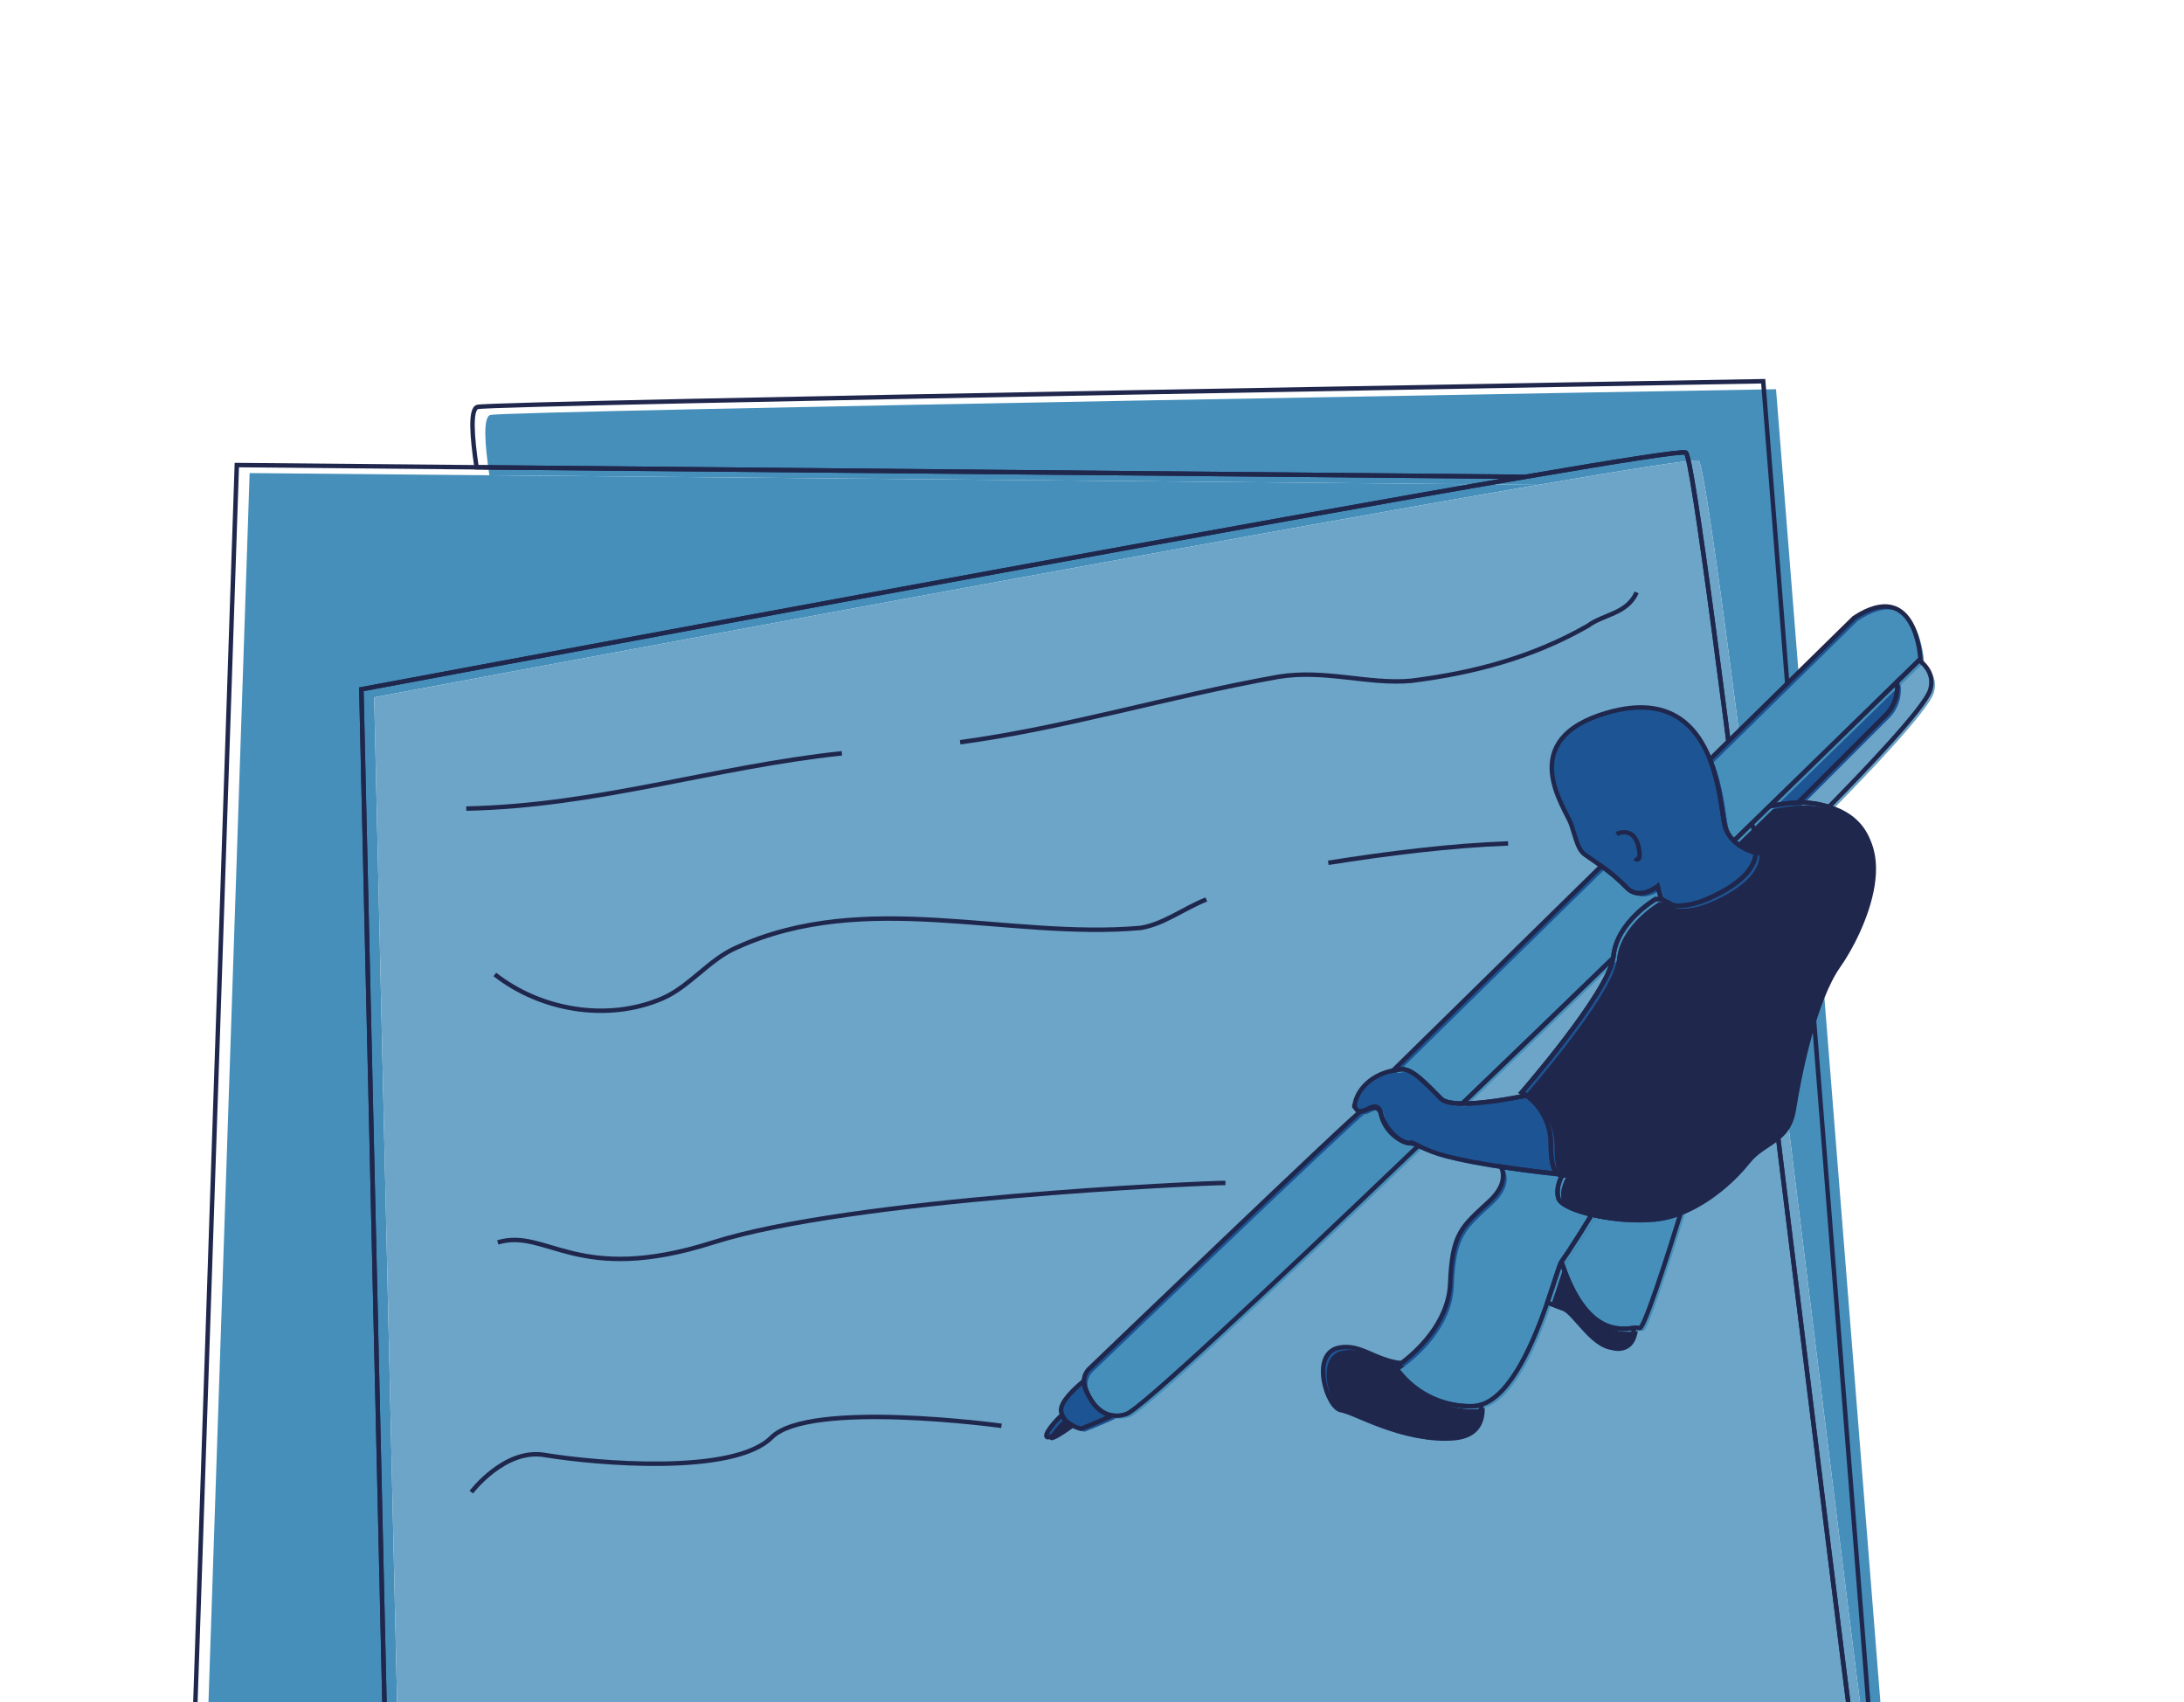
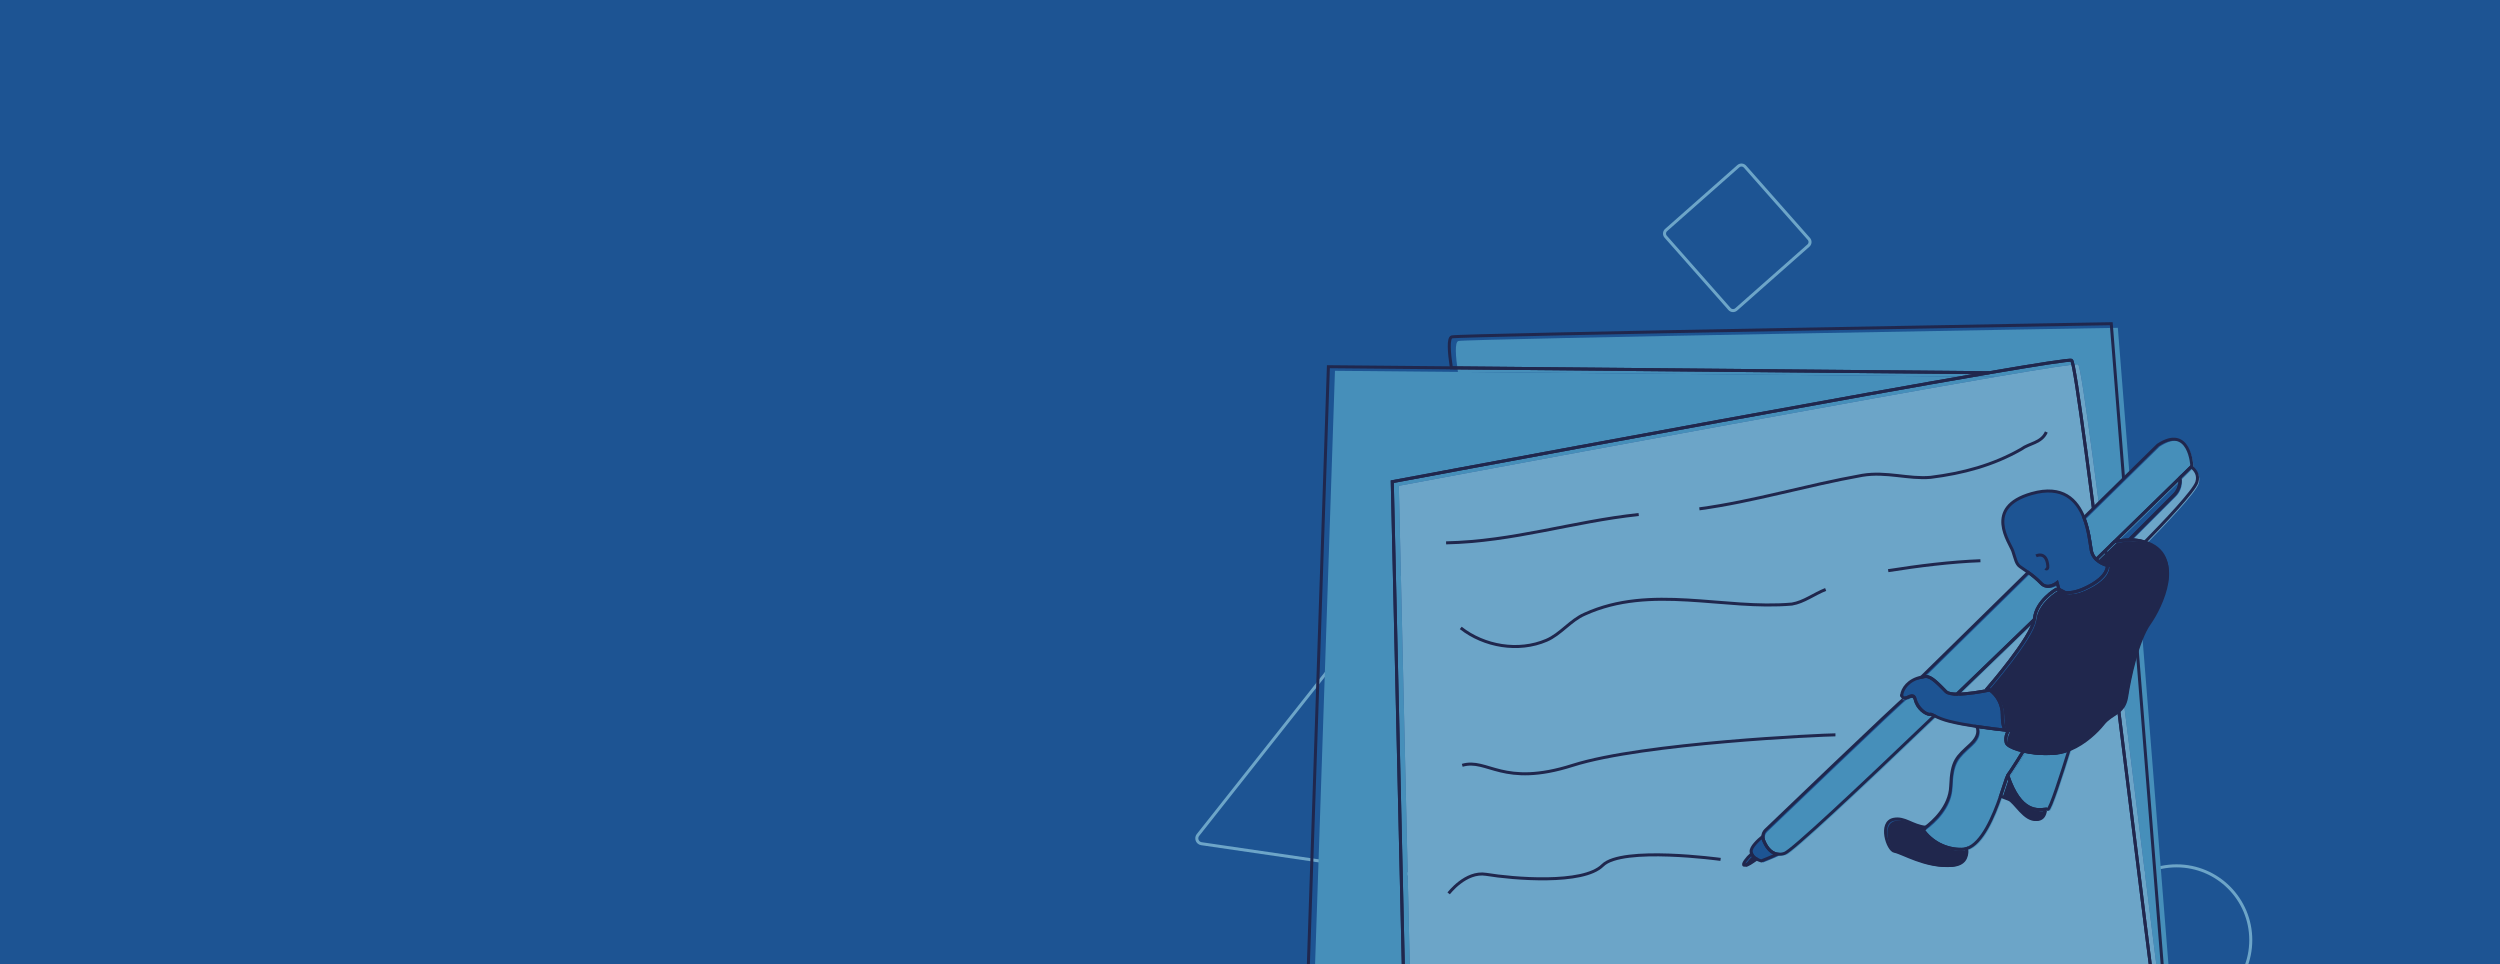
- <svg xmlns="http://www.w3.org/2000/svg" id="Layer_1" data-name="Layer 1" viewBox="0 0 736.242 573.437">
+ <svg xmlns="http://www.w3.org/2000/svg" id="Layer_1" data-name="Layer 1" viewBox="0 0 1488.025 573.437">
  <defs>
-     <style>.cls-1,.cls-5{fill:none;}.cls-2{clip-path:url(#clip-path);}.cls-3{fill:#468fba;}.cls-4{fill:#6ca5c8;}.cls-5{stroke:#20274d;stroke-miterlimit:10;stroke-width:1.5px;}.cls-6{fill:#1d5493;}.cls-7{fill:#20274d;}</style>
+     <style>.cls-1,.cls-4,.cls-7{fill:none;}.cls-2{clip-path:url(#clip-path);}.cls-3{fill:#1d5493;}.cls-4{stroke:#6da5c8;}.cls-4,.cls-7{stroke-miterlimit:10;stroke-width:1.8px;}.cls-5{fill:#468fba;}.cls-6{fill:#6ca5c8;}.cls-7{stroke:#20274d;}.cls-8{fill:#20274d;}</style>
    <clipPath id="clip-path">
-       <rect class="cls-1" x="-753.799" y="-0.712" width="1492.057" height="574.862" />
+       <rect class="cls-1" x="-2.016" y="-0.712" width="1492.057" height="574.862" />
    </clipPath>
  </defs>
  <g class="cls-2">
-     <path class="cls-3" d="M518.487,163.426c32.094-5.504,52.946-8.766,54.136-8.171,4.571,2.285,46.458,363.741,66.252,510.079h2.303L598.711,131.195s-427.781,7.263-433.38,8.663c-2.598.649-1.879,10.043-.363,20.342C270.549,161.174,450.016,162.825,518.487,163.426Z" />
-     <path class="cls-3" d="M135.949,665.334l-9.807-430.301s17.474-3.273,45.491-8.49c82.848-15.428,257.974-47.874,346.853-63.117-67.513-.592-242.939-2.205-349.045-3.184-1.505-.014-85.288-.788-85.288-.788L67.21,665.334Z" />
-     <path class="cls-4" d="M638.875,665.334c-19.795-146.338-61.682-507.794-66.252-510.079-1.19-.595-22.042,2.667-54.136,8.171-88.879,15.243-264.005,47.689-346.853,63.117-28.018,5.217-45.491,8.49-45.491,8.49l9.807,430.301Z" />
-     <path class="cls-5" d="M514.166,160.726c32.094-5.504,52.946-8.766,54.136-8.171,4.571,2.285,46.458,363.741,66.252,510.079h2.303L594.39,128.495s-427.781,7.263-433.38,8.663c-2.598.649-1.879,10.043-.363,20.342C266.228,158.474,445.695,160.126,514.166,160.726Z" />
-     <path class="cls-5" d="M131.628,662.634l-9.807-430.301s17.474-3.273,45.491-8.49c82.848-15.428,257.974-47.874,346.853-63.117-67.513-.592-242.939-2.205-349.045-3.184-1.505-.014-85.288-.788-85.288-.788L62.889,662.634Z" />
-     <path class="cls-5" d="M634.554,662.634C614.759,516.296,572.872,154.84,568.302,152.555c-1.19-.595-22.042,2.667-54.136,8.171-88.879,15.243-264.005,47.689-346.853,63.117-28.018,5.217-45.491,8.49-45.491,8.49l9.807,430.301Z" />
-     <path class="cls-6" d="M606.301,270.535l29.52-29.52a13.354,13.354,0,0,0,3.792-11.198c-8.704,8.51-24.024,23.473-43.029,41.975A51.121,51.121,0,0,1,606.301,270.535Z" />
-     <path class="cls-6" d="M647.076,222.516c-.973.953-3.554,3.479-7.463,7.301a13.354,13.354,0,0,1-3.792,11.198L606.301,270.535a31.224,31.224,0,0,1,6.845.534,34.851,34.851,0,0,1,3.518.909c12.435-12.646,32.343-33.528,34.14-39.37C652.265,227.862,649.672,224.537,647.076,222.516Z" />
-     <path class="cls-6" d="M526.496,425.32c-.655.873-2.258,6.541-4.75,13.71,2.251.91,4.253,1.69,5.408,2.075,3.946,1.315,10.523,14.47,18.416,13.154,3.65-.608,5.037-3.608,5.487-6.657C546.468,448.098,534.838,450.344,526.496,425.32Z" />
-     <path class="cls-6" d="M557.123,410.764a65.19,65.19,0,0,1-20.408-1.367c-1.311,2.17-2.676,4.367-3.972,6.418-2.944,4.658-5.524,8.541-6.247,9.505,8.342,25.024,19.972,22.779,24.561,22.282a3.114,3.114,0,0,1,1.748.08c1.369.913,9.389-24.144,14.17-39.568A34.533,34.533,0,0,1,557.123,410.764Z" />
-     <path class="cls-6" d="M470.59,460.836s.741-.469,1.916-1.349c-8.91-.958-13.694-6.688-20.99-5.228-9.865,1.973-3.946,20.389.658,21.047,4.604.658,20.389,10.523,36.832,9.208,8.609-.689,10.543-6.064,10.436-11.03a10.557,10.557,0,0,1-3.201.507A30.506,30.506,0,0,1,470.59,460.836Z" />
-     <path class="cls-6" d="M526.511,405.293a3.145,3.145,0,0,1-1.038-1.442c-1.091-4.001,1.455-8.003,1.455-8.003a1.649,1.649,0,0,1-1.656-.169c-3.248-.341-10.863-1.187-19.113-2.435,1.143,2.54,1.416,6.657-4,11.686-9.208,8.55-12.497,10.524-13.154,27.624-.524,13.625-11.896,23.485-16.5,26.933-1.174.88-1.916,1.349-1.916,1.349a30.506,30.506,0,0,0,25.651,13.154,10.557,10.557,0,0,0,3.201-.507c10.224-3.236,17.753-21.359,22.305-34.454,2.492-7.169,4.095-12.837,4.75-13.71.723-.964,3.303-4.847,6.247-9.505,1.296-2.05,2.661-4.248,3.972-6.418C532.027,408.321,528.273,406.835,526.511,405.293Z" />
-     <path class="cls-6" d="M485.908,370.311c1.17,1.17,3.832,1.631,7.171,1.663,16.881-16.217,34.201-32.937,50.86-49.066.028-.181.071-.373.087-.545,1.091-11.641,14.188-19.281,14.188-19.281s.739-.021,1.935-.052l-1.208-4.314s-6.184,5.093-10.55.364a58.02,58.02,0,0,0-8.447-7.169l-70.203,68.909a26.194,26.194,0,0,1,2.821-.411C476.251,360.075,481.173,365.576,485.908,370.311Z" />
-     <path class="cls-6" d="M625.154,208.273l-48.591,47.696c3.189,8.093,3.992,16.78,4.706,20.856.054.309.109.589.163.843.022.102.043.221.066.314a11.15,11.15,0,0,0,3.127,5.447q3.058-2.974,6.022-5.857,3.025-2.943,5.938-5.779c19.006-18.503,34.325-33.465,43.029-41.975,3.909-3.822,6.49-6.348,7.463-7.301.289-.283.44-.431.44-.431S646.201,194.461,625.154,208.273Z" />
-     <path class="cls-6" d="M616.664,271.978a34.851,34.851,0,0,0-3.518-.909,31.224,31.224,0,0,0-6.845-.534,51.121,51.121,0,0,0-9.717,1.257q-2.914,2.837-5.938,5.779-2.961,2.881-6.022,5.857a16.786,16.786,0,0,0,7.423,4.011c-.366,6.762-8.076,11.87-15.66,15.281-7.511,3.378-12.163,2.435-12.163,2.435l-4.074-2.125c-1.196.031-1.935.052-1.935.052s-13.097,7.639-14.188,19.281c-.016.171-.059.363-.087.545-1.897,12.112-30.835,45.293-30.835,45.293a14.195,14.195,0,0,1,1.626,1.059,20.021,20.021,0,0,1,8.197,16.403c0,.484.008.938.02,1.378.156,5.838,1.302,7.943,2.326,8.639a1.649,1.649,0,0,0,1.656.169s-2.547,4.002-1.455,8.003a3.145,3.145,0,0,0,1.038,1.442c1.762,1.542,5.515,3.028,10.204,4.103a65.19,65.19,0,0,0,20.408,1.367,34.533,34.533,0,0,0,9.852-2.65c9.636-4.093,17.683-11.783,21.798-16.995,5.457-6.912,13.824-6.548,15.643-18.189,1.819-11.641,6.912-36.743,14.915-48.02C627.016,314.081,643.353,280.252,616.664,271.978Z" />
-     <path class="cls-6" d="M584.624,283.428a11.15,11.15,0,0,1-3.127-5.447c-.022-.093-.044-.212-.066-.314-.054-.254-.109-.534-.163-.843-.714-4.076-1.517-12.762-4.706-20.856-4.509-11.445-13.791-21.664-34.355-15.822-32.013,9.095-14.188,32.377-12.369,37.834,1.819,5.457,2.183,8.367,4.729,10.186,1.132.808,3.128,2.122,5.377,3.744a58.02,58.02,0,0,1,8.447,7.169c4.366,4.729,10.55-.364,10.55-.364l1.208,4.314,4.074,2.125s4.651.943,12.163-2.435c7.584-3.411,15.294-8.519,15.66-15.281A16.786,16.786,0,0,1,584.624,283.428Z" />
-     <path class="cls-6" d="M522.947,387.041c-.012-.44-.02-.894-.02-1.378a20.021,20.021,0,0,0-8.197-16.403c-5.679,1.144-15.006,2.778-21.651,2.715-3.339-.032-6.001-.492-7.171-1.663-4.735-4.735-9.657-10.237-13.345-9.901a26.194,26.194,0,0,0-2.821.411c-8.622,1.739-12.549,7.771-12.942,11.801-.131,1.341-.2-.799,0,0,1.337,5.348,7.153-2.741,8.875,2.855s6.726,9.836,9.739,9.836c.67,0-.342-.736,2.855.865a46.817,46.817,0,0,0,9.361,3.504c5.408,1.396,12.157,2.598,18.53,3.562,8.25,1.248,15.865,2.094,19.113,2.435C524.249,394.984,523.103,392.878,522.947,387.041Z" />
-     <path class="cls-6" d="M475.415,385.313c-3.013,0-8.72-4.071-9.739-9.836-.978-5.534-5.914-.035-6.619-1.022-.479-.67-91.774,86.937-91.774,86.937a5.912,5.912,0,0,0-1.763,4.039,5.835,5.835,0,0,0,.363,2.259c1.378,3.645,4.178,8.676,9.199,9.421a10.111,10.111,0,0,0,4.744-.49c4.708-1.569,47.999-42.139,98.445-90.443C475.073,384.578,476.085,385.313,475.415,385.313Z" />
-     <path class="cls-6" d="M358.143,476.916c-3.086,2.778-6.378,7.092-4.947,7.501,1.112.318,4.97-2.31,7.754-4.362A6.747,6.747,0,0,1,358.143,476.916Z" />
-     <path class="cls-6" d="M365.883,467.69a5.835,5.835,0,0,1-.363-2.259c-3.31,2.73-7.867,7.044-7.703,10.001a4.822,4.822,0,0,0,.326,1.484,6.747,6.747,0,0,0,2.807,3.139,13.379,13.379,0,0,0,3.541,1.538s5.809-2.228,10.59-4.482C370.061,476.366,367.261,471.336,365.883,467.69Z" />
-     <path class="cls-6" d="M592.047,287.439s1.427-2.91-1.401-9.868" />
-     <path class="cls-4" d="M648.149,223.523c-.973.953-3.554,3.479-7.463,7.301a13.354,13.354,0,0,1-3.792,11.198l-29.52,29.52a31.224,31.224,0,0,1,6.845.534,34.849,34.849,0,0,1,3.518.909c12.435-12.646,32.343-33.528,34.14-39.37C653.337,228.87,650.745,225.544,648.149,223.523Z" />
-     <path class="cls-7" d="M527.569,426.327c-.655.873-2.258,6.541-4.75,13.71,2.251.91,4.253,1.69,5.408,2.075,3.946,1.315,10.523,14.47,18.416,13.154,3.65-.608,5.037-3.608,5.487-6.657C547.541,449.106,535.91,451.351,527.569,426.327Z" />
-     <path class="cls-3" d="M558.195,411.771a65.19,65.19,0,0,1-20.408-1.367c-1.311,2.17-2.676,4.367-3.972,6.418-2.944,4.658-5.524,8.541-6.248,9.505,8.342,25.024,19.972,22.779,24.561,22.282a3.114,3.114,0,0,1,1.748.08c1.369.913,9.389-24.144,14.17-39.568A34.533,34.533,0,0,1,558.195,411.771Z" />
-     <path class="cls-7" d="M471.663,461.843s.741-.469,1.915-1.349c-8.91-.958-13.694-6.688-20.99-5.228-9.865,1.973-3.946,20.389.658,21.047,4.604.658,20.389,10.523,36.832,9.208,8.609-.689,10.543-6.064,10.436-11.03a10.557,10.557,0,0,1-3.201.507A30.506,30.506,0,0,1,471.663,461.843Z" />
-     <path class="cls-3" d="M527.584,406.3a3.145,3.145,0,0,1-1.038-1.442c-1.091-4.001,1.455-8.003,1.455-8.003a1.649,1.649,0,0,1-1.656-.169c-3.248-.341-10.863-1.187-19.113-2.435,1.143,2.54,1.416,6.657-4,11.686-9.208,8.55-12.497,10.524-13.154,27.624-.524,13.625-11.896,23.485-16.5,26.933-1.174.88-1.915,1.349-1.915,1.349a30.506,30.506,0,0,0,25.651,13.154,10.557,10.557,0,0,0,3.201-.507c10.224-3.236,17.753-21.359,22.305-34.454,2.492-7.169,4.095-12.837,4.75-13.71.723-.964,3.303-4.847,6.248-9.505,1.296-2.05,2.661-4.248,3.972-6.418C533.099,409.328,529.346,407.843,527.584,406.3Z" />
-     <path class="cls-3" d="M486.981,371.318c1.17,1.17,3.832,1.631,7.171,1.663,16.881-16.217,34.201-32.937,50.86-49.066.028-.181.071-.373.087-.545,1.091-11.641,14.188-19.281,14.188-19.281s.739-.021,1.935-.052L560.014,299.724s-6.184,5.093-10.55.364a58.019,58.019,0,0,0-8.447-7.169l-70.203,68.909a26.193,26.193,0,0,1,2.821-.411C477.324,361.082,482.246,366.583,486.981,371.318Z" />
-     <path class="cls-3" d="M626.226,209.28l-48.591,47.696c3.189,8.093,3.992,16.78,4.706,20.856.054.309.109.589.163.843.022.102.043.221.066.314a11.15,11.15,0,0,0,3.127,5.447q3.058-2.974,6.022-5.857,3.025-2.943,5.938-5.779c19.006-18.503,34.325-33.465,43.029-41.975,3.909-3.822,6.49-6.348,7.463-7.301.289-.283.44-.431.44-.431S647.273,195.468,626.226,209.28Z" />
-     <path class="cls-7" d="M617.737,272.986a34.849,34.849,0,0,0-3.518-.909,31.224,31.224,0,0,0-6.845-.534,51.121,51.121,0,0,0-9.717,1.257q-2.914,2.837-5.938,5.779-2.961,2.881-6.022,5.857a16.786,16.786,0,0,0,7.423,4.011c-.366,6.762-8.076,11.87-15.66,15.281-7.511,3.378-12.163,2.435-12.163,2.435l-4.074-2.125c-1.196.031-1.935.052-1.935.052s-13.097,7.639-14.188,19.281c-.016.171-.059.363-.087.545-1.897,12.112-30.835,45.293-30.835,45.293a14.196,14.196,0,0,1,1.626,1.059,20.021,20.021,0,0,1,8.197,16.403c0,.484.008.938.02,1.378.156,5.838,1.302,7.943,2.326,8.639a1.649,1.649,0,0,0,1.656.169s-2.547,4.002-1.455,8.003a3.145,3.145,0,0,0,1.038,1.442c1.762,1.542,5.515,3.028,10.204,4.103a65.19,65.19,0,0,0,20.408,1.367,34.533,34.533,0,0,0,9.852-2.65c9.636-4.093,17.683-11.783,21.797-16.995,5.457-6.912,13.824-6.548,15.643-18.189,1.819-11.641,6.912-36.743,14.915-48.02C628.088,315.088,644.426,281.259,617.737,272.986Z" />
-     <path class="cls-6" d="M585.697,284.435a11.15,11.15,0,0,1-3.127-5.447c-.022-.093-.044-.212-.066-.314-.054-.254-.109-.534-.163-.843-.714-4.076-1.517-12.762-4.706-20.856-4.509-11.445-13.791-21.664-34.355-15.822-32.013,9.095-14.188,32.377-12.369,37.834,1.819,5.457,2.183,8.367,4.729,10.186,1.132.808,3.128,2.122,5.377,3.744a58.019,58.019,0,0,1,8.447,7.169c4.366,4.729,10.55-.364,10.55-.364l1.208,4.314,4.074,2.125s4.651.943,12.163-2.435c7.584-3.411,15.294-8.519,15.66-15.281A16.786,16.786,0,0,1,585.697,284.435Z" />
-     <path class="cls-6" d="M524.019,388.048c-.012-.44-.02-.894-.02-1.378a20.021,20.021,0,0,0-8.197-16.403c-5.679,1.144-15.006,2.778-21.651,2.715-3.339-.032-6.001-.492-7.171-1.663-4.735-4.735-9.657-10.237-13.345-9.901a26.193,26.193,0,0,0-2.821.411c-8.622,1.739-12.549,7.771-12.942,11.801-.131,1.341-.2-.799,0,0,1.337,5.348,7.153-2.741,8.875,2.855s6.726,9.836,9.739,9.836c.67,0-.342-.736,2.855.865a46.817,46.817,0,0,0,9.361,3.504c5.408,1.396,12.157,2.598,18.53,3.562,8.25,1.248,15.865,2.094,19.113,2.435C525.322,395.991,524.175,393.886,524.019,388.048Z" />
-     <path class="cls-3" d="M476.487,386.321c-3.013,0-8.72-4.071-9.739-9.836-.978-5.534-5.914-.035-6.619-1.022-.479-.67-91.774,86.937-91.774,86.937a5.912,5.912,0,0,0-1.763,4.039,5.835,5.835,0,0,0,.363,2.259c1.378,3.645,4.178,8.676,9.199,9.421a10.111,10.111,0,0,0,4.744-.49c4.708-1.569,47.999-42.139,98.445-90.443C476.145,385.585,477.158,386.321,476.487,386.321Z" />
-     <path class="cls-7" d="M359.216,477.923c-3.086,2.778-6.378,7.092-4.947,7.501,1.112.318,4.97-2.31,7.754-4.362A6.747,6.747,0,0,1,359.216,477.923Z" />
-     <path class="cls-6" d="M366.955,468.698a5.835,5.835,0,0,1-.363-2.259c-3.31,2.73-7.867,7.044-7.703,10.001a4.822,4.822,0,0,0,.326,1.484,6.747,6.747,0,0,0,2.807,3.139,13.379,13.379,0,0,0,3.541,1.538s5.809-2.228,10.59-4.482C371.133,477.373,368.334,472.343,366.955,468.698Z" />
-     <path class="cls-5" d="M470.455,460.836s.741-.469,1.915-1.349c-8.91-.958-13.694-6.688-20.99-5.228-9.865,1.973-3.946,20.389.658,21.047,4.604.658,20.389,10.523,36.832,9.208,8.609-.689,10.543-6.064,10.436-11.03a10.557,10.557,0,0,1-3.201.507A30.506,30.506,0,0,1,470.455,460.836Z" />
-     <path class="cls-5" d="M526.376,405.293a3.145,3.145,0,0,1-1.038-1.442c-1.091-4.001,1.455-8.003,1.455-8.003a1.648,1.648,0,0,1-1.656-.169c-3.248-.341-10.863-1.187-19.113-2.435,1.143,2.54,1.416,6.657-4,11.686-9.208,8.55-12.497,10.523-13.154,27.624-.524,13.625-11.896,23.485-16.5,26.933-1.174.88-1.915,1.349-1.915,1.349a30.506,30.506,0,0,0,25.651,13.155,10.557,10.557,0,0,0,3.201-.507c10.224-3.236,17.753-21.359,22.305-34.454,2.492-7.169,4.095-12.837,4.75-13.71.723-.964,3.303-4.847,6.248-9.505,1.296-2.05,2.661-4.248,3.972-6.418C531.891,408.321,528.138,406.835,526.376,405.293Z" />
-     <path class="cls-5" d="M606.166,270.535,635.686,241.015a13.354,13.354,0,0,0,3.792-11.198c-8.704,8.51-24.024,23.473-43.029,41.975A51.121,51.121,0,0,1,606.166,270.535Z" />
-     <path class="cls-5" d="M514.595,369.259a14.196,14.196,0,0,0-1.626-1.059s28.938-33.181,30.835-45.293c-16.659,16.129-33.979,32.849-50.86,49.066C499.589,372.037,508.916,370.403,514.595,369.259Z" />
-     <path class="cls-5" d="M646.941,222.516c-.973.953-3.554,3.479-7.463,7.301a13.354,13.354,0,0,1-3.792,11.198l-29.52,29.52a31.223,31.223,0,0,1,6.845.534,34.847,34.847,0,0,1,3.518.909c12.435-12.646,32.343-33.528,34.14-39.37C652.13,227.863,649.537,224.537,646.941,222.516Z" />
-     <path class="cls-5" d="M526.361,425.32c-.655.873-2.258,6.541-4.75,13.71,2.251.91,4.253,1.69,5.408,2.075,3.946,1.315,10.523,14.47,18.416,13.154,3.65-.608,5.037-3.608,5.487-6.657C546.333,448.099,534.702,450.344,526.361,425.32Z" />
-     <path class="cls-5" d="M556.988,410.764a65.19,65.19,0,0,1-20.408-1.367c-1.311,2.17-2.676,4.368-3.972,6.418-2.944,4.658-5.524,8.541-6.248,9.505,8.342,25.024,19.972,22.779,24.561,22.282a3.114,3.114,0,0,1,1.748.08c1.369.913,9.389-24.144,14.17-39.568A34.533,34.533,0,0,1,556.988,410.764Z" />
-     <path class="cls-5" d="M485.773,370.311c1.17,1.17,3.832,1.631,7.171,1.663,16.881-16.217,34.201-32.937,50.86-49.066.028-.181.071-.373.087-.545,1.091-11.641,14.188-19.281,14.188-19.281s.739-.021,1.935-.052l-1.208-4.314s-6.184,5.093-10.55.364a58.019,58.019,0,0,0-8.447-7.169l-70.203,68.909a26.193,26.193,0,0,1,2.821-.411C476.116,360.075,481.038,365.576,485.773,370.311Z" />
-     <path class="cls-5" d="M625.018,208.273l-48.591,47.696c3.189,8.093,3.992,16.78,4.706,20.856.054.309.109.589.163.843.022.102.043.221.066.314a11.15,11.15,0,0,0,3.127,5.447q3.058-2.974,6.022-5.857,3.025-2.943,5.938-5.779c19.006-18.503,34.325-33.465,43.029-41.975,3.909-3.822,6.49-6.348,7.463-7.301.289-.283.44-.431.44-.431S646.065,194.461,625.018,208.273Z" />
-     <path class="cls-5" d="M616.529,271.979a34.847,34.847,0,0,0-3.518-.909,31.223,31.223,0,0,0-6.845-.534,51.121,51.121,0,0,0-9.717,1.257q-2.914,2.837-5.938,5.779-2.961,2.881-6.022,5.857a16.786,16.786,0,0,0,7.423,4.011c-.366,6.762-8.076,11.87-15.66,15.281-7.511,3.378-12.163,2.435-12.163,2.435l-4.074-2.125c-1.196.031-1.935.052-1.935.052s-13.097,7.639-14.188,19.281c-.016.171-.059.363-.087.545-1.897,12.112-30.835,45.293-30.835,45.293a14.196,14.196,0,0,1,1.626,1.059,20.021,20.021,0,0,1,8.197,16.403c0,.484.008.938.02,1.378.156,5.838,1.302,7.943,2.326,8.639a1.648,1.648,0,0,0,1.656.169s-2.547,4.002-1.455,8.003a3.145,3.145,0,0,0,1.038,1.442c1.762,1.542,5.515,3.028,10.204,4.103a65.19,65.19,0,0,0,20.408,1.367,34.533,34.533,0,0,0,9.852-2.65c9.636-4.093,17.683-11.783,21.797-16.995,5.457-6.912,13.824-6.548,15.643-18.189,1.819-11.641,6.912-36.743,14.915-48.02C626.88,314.081,643.218,280.252,616.529,271.979Z" />
-     <path class="cls-5" d="M584.489,283.428a11.15,11.15,0,0,1-3.127-5.447c-.022-.093-.044-.212-.066-.314-.054-.254-.109-.534-.163-.843-.714-4.076-1.517-12.762-4.706-20.856-4.509-11.445-13.791-21.664-34.355-15.822-32.013,9.095-14.188,32.377-12.369,37.834,1.819,5.457,2.183,8.367,4.729,10.186,1.132.808,3.128,2.122,5.377,3.744a58.019,58.019,0,0,1,8.447,7.169c4.366,4.729,10.55-.364,10.55-.364l1.208,4.314,4.074,2.125s4.651.943,12.163-2.435c7.584-3.411,15.294-8.519,15.66-15.281A16.786,16.786,0,0,1,584.489,283.428Z" />
-     <path class="cls-5" d="M522.812,387.041c-.012-.44-.02-.894-.02-1.378a20.021,20.021,0,0,0-8.197-16.403c-5.679,1.144-15.006,2.778-21.651,2.715-3.339-.032-6.001-.492-7.171-1.663-4.735-4.735-9.657-10.237-13.345-9.901a26.193,26.193,0,0,0-2.821.411c-8.622,1.739-12.549,7.771-12.942,11.801-.131,1.341-.2-.799,0,0,1.337,5.348,7.153-2.741,8.875,2.855s6.726,9.836,9.739,9.836c.67,0-.342-.736,2.855.865a46.817,46.817,0,0,0,9.361,3.504c5.408,1.396,12.157,2.598,18.53,3.562,8.25,1.248,15.865,2.094,19.113,2.435C524.114,394.984,522.967,392.879,522.812,387.041Z" />
-     <path class="cls-5" d="M475.28,385.314c-3.013,0-8.72-4.071-9.739-9.836-.978-5.534-5.914-.035-6.619-1.022-.479-.67-91.774,86.937-91.774,86.937a5.912,5.912,0,0,0-1.763,4.039,5.835,5.835,0,0,0,.363,2.259c1.378,3.645,4.178,8.676,9.199,9.421a10.111,10.111,0,0,0,4.744-.49c4.708-1.569,47.999-42.139,98.445-90.443C474.938,384.578,475.95,385.314,475.28,385.314Z" />
-     <path class="cls-5" d="M358.008,476.916c-3.086,2.778-6.378,7.092-4.947,7.501,1.112.318,4.97-2.31,7.754-4.362A6.747,6.747,0,0,1,358.008,476.916Z" />
-     <path class="cls-5" d="M365.748,467.691a5.835,5.835,0,0,1-.363-2.259c-3.31,2.73-7.867,7.044-7.703,10.001a4.822,4.822,0,0,0,.326,1.484,6.747,6.747,0,0,0,2.807,3.139,13.379,13.379,0,0,0,3.541,1.538s5.809-2.228,10.59-4.482C369.926,476.366,367.126,471.336,365.748,467.691Z" />
-     <path class="cls-5" d="M525.138,395.68s39.372-8.345,46.238-29.801" />
-     <path class="cls-5" d="M544.975,281.103s6.074-3.078,7.519,4.958c.932,5.183-1.392,3.282-1.392,3.282" />
-     <path class="cls-5" d="M591.911,287.44s1.427-2.91-1.401-9.868" />
-     <path class="cls-5" d="M323.681,250.179c35.711-4.844,70.089-15.421,107.11-22.032,15.866-2.644,30.41,2.644,44.955,1.322,21.155-2.644,40.988-7.933,59.499-18.511,5.289-3.967,13.222-3.967,16.482-11.28" />
-     <path class="cls-5" d="M157.195,272.542c44.273-.916,83.2-13.985,126.598-18.635" />
-     <path class="cls-5" d="M337.612,480.592s-64.743-8.872-77.541,3.926-59.056,8.795-76.56,5.889c-13.474-2.237-24.621,12.535-24.621,12.535" />
-     <path class="cls-5" d="M413.108,398.721c-7.852,0-126.536,5.311-172.668,20.035s-55.948-4.908-72.634,0" />
-     <path class="cls-5" d="M406.675,303.18c-7.616,2.977-14.227,8.265-22.161,9.587-44.955,3.967-92.554-13.222-136.186,6.611-9.255,3.967-15.866,13.222-25.122,17.189-18.511,7.933-40.988,3.967-56.382-8.113" />
-     <path class="cls-5" d="M508.399,284.285c-19.431.716-40.587,3.361-60.621,6.532" />
+     <rect class="cls-3" x="-2.016" y="-0.712" width="1492.057" height="574.862" />
+     <circle class="cls-4" cx="1295.506" cy="559.537" r="44.176" />
+     <path class="cls-4" d="M991.673,136.934l43-37.998a2.809,2.809,0,0,1,3.977.26l37.998,43a2.809,2.809,0,0,1-.26,3.977l-43,37.998a2.809,2.809,0,0,1-3.977-.26l-37.959-43.004A2.807,2.807,0,0,1,991.673,136.934Z" />
+     <path class="cls-4" d="M839.906,336.526,713.051,496.992a3.213,3.213,0,0,0,.526,4.531,3.327,3.327,0,0,0,1.527.658l202.377,29.643a3.213,3.213,0,0,0,3.662-2.711,3.04,3.04,0,0,0-.227-1.662L845.441,337.301a3.242,3.242,0,0,0-4.188-1.82A3.145,3.145,0,0,0,839.906,336.526Z" />
+     <path class="cls-5" d="M1187.901,224.305c29.063-4.984,47.946-7.938,49.024-7.399,4.139,2.07,42.071,329.393,59.996,461.912h2.085l-38.456-483.699S873.165,201.696,868.095,202.964c-2.353.588-1.702,9.094-.329,18.421C963.377,222.267,1125.897,223.762,1187.901,224.305Z" />
+     <path class="cls-5" d="M841.487,678.818l-8.881-389.667s15.824-2.964,41.196-7.689c75.025-13.971,233.614-43.354,314.099-57.157-61.137-.536-219.998-1.997-316.085-2.883-1.363-.013-77.234-.714-77.234-.714L779.24,678.818Z" />
+     <path class="cls-6" d="M1296.921,678.818c-17.925-132.519-55.857-459.842-59.996-461.912-1.077-.539-19.961,2.415-49.024,7.399-80.486,13.803-239.075,43.186-314.099,57.157-25.372,4.725-41.196,7.689-41.196,7.689l8.881,389.667Z" />
+     <path class="cls-7" d="M1183.989,221.86c29.063-4.984,47.946-7.938,49.024-7.399,4.139,2.07,42.071,329.393,59.996,461.912h2.085l-38.456-483.699s-387.385,6.578-392.455,7.845c-2.353.588-1.702,9.094-.329,18.421C959.464,219.822,1121.984,221.317,1183.989,221.86Z" />
+     <path class="cls-7" d="M837.575,676.373l-8.881-389.667s15.824-2.964,41.196-7.689c75.025-13.971,233.614-43.354,314.099-57.157-61.137-.536-219.998-1.997-316.085-2.883-1.363-.013-77.234-.714-77.234-.714l-15.343,458.11Z" />
+     <path class="cls-7" d="M1293.009,676.373c-17.925-132.519-55.857-459.842-59.996-461.912-1.077-.539-19.961,2.415-49.024,7.399C1103.503,235.664,944.914,265.046,869.889,279.017c-25.372,4.725-41.196,7.689-41.196,7.689l8.881,389.667Z" />
+     <path class="cls-3" d="M1267.423,321.3l26.733-26.733a12.093,12.093,0,0,0,3.434-10.141c-7.882,7.707-21.755,21.256-38.966,38.011A46.293,46.293,0,0,1,1267.423,321.3Z" />
+     <path class="cls-3" d="M1304.348,277.816c-.881.863-3.218,3.15-6.758,6.611a12.093,12.093,0,0,1-3.434,10.141l-26.733,26.733a28.275,28.275,0,0,1,6.199.483,31.555,31.555,0,0,1,3.185.824c11.26-11.452,29.289-30.362,30.917-35.652C1309.047,282.657,1306.699,279.646,1304.348,277.816Z" />
+     <path class="cls-3" d="M1195.155,461.468c-.593.791-2.045,5.923-4.301,12.416,2.039.824,3.851,1.53,4.897,1.879,3.574,1.191,9.53,13.103,16.677,11.912,3.305-.551,4.561-3.267,4.969-6.029C1213.241,482.096,1202.708,484.129,1195.155,461.468Z" />
+     <path class="cls-3" d="M1222.889,448.287a59.034,59.034,0,0,1-18.48-1.238c-1.187,1.965-2.423,3.955-3.597,5.812-2.666,4.218-5.003,7.734-5.658,8.608,7.554,22.661,18.086,20.628,22.241,20.178a2.82,2.82,0,0,1,1.583.072c1.24.827,8.502-21.864,12.832-35.832A31.272,31.272,0,0,1,1222.889,448.287Z" />
+     <path class="cls-3" d="M1144.528,493.631s.671-.425,1.735-1.221c-8.069-.868-12.4-6.056-19.007-4.735-8.934,1.787-3.574,18.464.596,19.059,4.169.595,18.464,9.53,33.354,8.338,7.796-.624,9.547-5.492,9.45-9.989a9.56,9.56,0,0,1-2.898.459A27.625,27.625,0,0,1,1144.528,493.631Z" />
+     <path class="cls-3" d="M1195.168,443.333a2.848,2.848,0,0,1-.94-1.305c-.988-3.624,1.318-7.247,1.318-7.247a1.493,1.493,0,0,1-1.499-.153c-2.941-.309-9.837-1.075-17.308-2.205,1.035,2.3,1.283,6.028-3.622,10.582-8.339,7.743-11.317,9.53-11.912,25.016-.474,12.339-10.773,21.268-14.942,24.39-1.063.797-1.735,1.221-1.735,1.221a27.625,27.625,0,0,0,23.229,11.912,9.56,9.56,0,0,0,2.898-.459c9.259-2.93,16.077-19.342,20.198-31.2,2.256-6.492,3.708-11.625,4.301-12.416.655-.873,2.991-4.389,5.658-8.608,1.174-1.857,2.41-3.847,3.597-5.812C1200.163,446.074,1196.764,444.73,1195.168,443.333Z" />
+     <path class="cls-3" d="M1158.4,411.654c1.06,1.06,3.47,1.477,6.494,1.506,15.287-14.686,30.971-29.827,46.057-44.433.026-.164.064-.338.079-.493.988-10.542,12.848-17.46,12.848-17.46s.669-.019,1.752-.047l-1.094-3.907s-5.6,4.612-9.554.329a52.54,52.54,0,0,0-7.649-6.492l-63.574,62.402a23.718,23.718,0,0,1,2.555-.372C1149.655,402.384,1154.112,407.366,1158.4,411.654Z" />
+     <path class="cls-3" d="M1284.496,264.918l-44.003,43.192c2.888,7.329,3.615,15.195,4.261,18.886.049.28.099.533.148.763.02.092.039.2.059.284a10.097,10.097,0,0,0,2.832,4.933q2.769-2.693,5.453-5.304,2.74-2.666,5.377-5.233c17.211-16.755,31.083-30.305,38.966-38.011,3.54-3.461,5.877-5.748,6.758-6.611.262-.256.398-.39.398-.39S1303.555,252.41,1284.496,264.918Z" />
+     <path class="cls-3" d="M1276.808,322.607a31.555,31.555,0,0,0-3.185-.824,28.275,28.275,0,0,0-6.199-.483,46.293,46.293,0,0,0-8.8,1.138q-2.639,2.569-5.377,5.233-2.681,2.609-5.453,5.304a15.201,15.201,0,0,0,6.722,3.632c-.331,6.124-7.314,10.749-14.181,13.838-6.802,3.059-11.014,2.205-11.014,2.205l-3.689-1.924c-1.083.028-1.752.047-1.752.047s-11.86,6.918-12.848,17.46c-.015.155-.053.329-.079.493-1.718,10.968-27.923,41.016-27.923,41.016a12.857,12.857,0,0,1,1.472.959,18.13,18.13,0,0,1,7.423,14.854c0,.438.007.849.018,1.248.141,5.287,1.179,7.193,2.106,7.823a1.493,1.493,0,0,0,1.499.153s-2.306,3.624-1.318,7.247a2.848,2.848,0,0,0,.94,1.305c1.595,1.397,4.995,2.742,9.241,3.716a59.034,59.034,0,0,0,18.48,1.238,31.272,31.272,0,0,0,8.922-2.399c8.726-3.707,16.013-10.67,19.739-15.39,4.942-6.259,12.519-5.93,14.165-16.472,1.648-10.542,6.259-33.273,13.507-43.485C1286.182,360.734,1300.977,330.099,1276.808,322.607Z" />
+     <path class="cls-3" d="M1247.794,332.976a10.097,10.097,0,0,1-2.832-4.933c-.02-.084-.04-.192-.059-.284-.049-.23-.099-.483-.148-.763-.647-3.691-1.374-11.557-4.261-18.886-4.083-10.364-12.489-19.618-31.111-14.328-28.99,8.236-12.848,29.32-11.201,34.261,1.647,4.942,1.977,7.577,4.282,9.224,1.025.732,2.832,1.921,4.869,3.391a52.54,52.54,0,0,1,7.649,6.492c3.953,4.283,9.554-.329,9.554-.329l1.094,3.907,3.689,1.924s4.212.854,11.014-2.205c6.867-3.089,13.85-7.714,14.181-13.838A15.201,15.201,0,0,1,1247.794,332.976Z" />
+     <path class="cls-3" d="M1191.941,426.804c-.011-.399-.018-.81-.018-1.248a18.13,18.13,0,0,0-7.423-14.854c-5.142,1.036-13.589,2.516-19.606,2.458-3.024-.029-5.434-.446-6.494-1.506-4.288-4.288-8.745-9.27-12.085-8.966a23.718,23.718,0,0,0-2.555.372c-7.808,1.575-11.364,7.037-11.72,10.687-.118,1.214-.181-.723,0,0,1.211,4.843,6.478-2.482,8.037,2.586s6.091,8.908,8.819,8.908c.607,0-.31-.666,2.585.784a42.396,42.396,0,0,0,8.477,3.173c4.897,1.264,11.009,2.353,16.78,3.225,7.471,1.13,14.367,1.896,17.308,2.205C1193.12,433.997,1192.082,432.091,1191.941,426.804Z" />
+     <path class="cls-3" d="M1148.897,425.24c-2.729,0-7.897-3.686-8.819-8.908-.886-5.012-5.355-.031-5.994-.925-.433-.607-83.108,78.728-83.108,78.728a5.354,5.354,0,0,0-1.596,3.658,5.284,5.284,0,0,0,.329,2.046c1.248,3.301,3.783,7.857,8.33,8.531a9.156,9.156,0,0,0,4.296-.444c4.263-1.421,43.467-38.159,89.148-81.902C1148.587,424.574,1149.504,425.24,1148.897,425.24Z" />
+     <path class="cls-3" d="M1042.699,508.192c-2.794,2.516-5.776,6.422-4.48,6.792,1.007.288,4.501-2.092,7.022-3.95A6.11,6.11,0,0,1,1042.699,508.192Z" />
+     <path class="cls-3" d="M1049.708,499.838a5.284,5.284,0,0,1-.329-2.046c-2.997,2.472-7.124,6.379-6.976,9.056a4.366,4.366,0,0,0,.296,1.344,6.11,6.11,0,0,0,2.542,2.843,12.116,12.116,0,0,0,3.206,1.393s5.261-2.017,9.59-4.059C1053.492,507.694,1050.956,503.139,1049.708,499.838Z" />
+     <path class="cls-3" d="M1254.515,336.608s1.292-2.635-1.269-8.936" />
+     <path class="cls-6" d="M1305.319,278.728c-.881.863-3.218,3.15-6.758,6.611a12.093,12.093,0,0,1-3.434,10.141l-26.733,26.733a28.275,28.275,0,0,1,6.199.483,31.556,31.556,0,0,1,3.185.824c11.26-11.452,29.289-30.362,30.917-35.652C1310.018,283.569,1307.67,280.558,1305.319,278.728Z" />
+     <path class="cls-8" d="M1196.126,462.38c-.593.791-2.045,5.923-4.301,12.416,2.039.824,3.851,1.53,4.897,1.879,3.574,1.191,9.53,13.103,16.677,11.912,3.305-.551,4.561-3.267,4.969-6.029C1214.212,483.008,1203.68,485.041,1196.126,462.38Z" />
+     <path class="cls-5" d="M1223.861,449.199a59.034,59.034,0,0,1-18.48-1.238c-1.187,1.965-2.423,3.955-3.597,5.812-2.666,4.218-5.003,7.734-5.658,8.608,7.554,22.661,18.086,20.628,22.241,20.178a2.82,2.82,0,0,1,1.583.072c1.24.827,8.502-21.864,12.832-35.832A31.272,31.272,0,0,1,1223.861,449.199Z" />
+     <path class="cls-8" d="M1145.499,494.543s.671-.425,1.735-1.221c-8.069-.868-12.4-6.056-19.007-4.735-8.934,1.787-3.574,18.464.596,19.059,4.169.595,18.464,9.53,33.354,8.338,7.796-.624,9.547-5.492,9.45-9.989a9.561,9.561,0,0,1-2.898.459A27.625,27.625,0,0,1,1145.499,494.543Z" />
+     <path class="cls-5" d="M1196.14,444.245a2.848,2.848,0,0,1-.94-1.306c-.988-3.624,1.318-7.247,1.318-7.247a1.493,1.493,0,0,1-1.499-.153c-2.941-.309-9.837-1.075-17.308-2.205,1.035,2.3,1.283,6.028-3.622,10.582-8.339,7.743-11.317,9.53-11.912,25.016-.474,12.339-10.773,21.268-14.942,24.39-1.063.797-1.735,1.221-1.735,1.221a27.625,27.625,0,0,0,23.229,11.912,9.561,9.561,0,0,0,2.898-.459c9.259-2.93,16.077-19.342,20.198-31.2,2.256-6.492,3.708-11.625,4.301-12.416.655-.873,2.991-4.389,5.658-8.608,1.174-1.857,2.41-3.847,3.597-5.812C1201.134,446.987,1197.735,445.642,1196.14,444.245Z" />
+     <path class="cls-5" d="M1159.371,412.566c1.06,1.06,3.47,1.477,6.494,1.506,15.287-14.686,30.971-29.827,46.057-44.433.026-.164.064-.338.079-.493.988-10.542,12.848-17.46,12.848-17.46s.669-.019,1.752-.047l-1.094-3.907s-5.6,4.612-9.554.329a52.541,52.541,0,0,0-7.649-6.492l-63.574,62.402a23.72,23.72,0,0,1,2.555-.372C1150.626,403.297,1155.083,408.278,1159.371,412.566Z" />
+     <path class="cls-5" d="M1285.467,265.83l-44.003,43.192c2.888,7.329,3.615,15.195,4.261,18.886.049.28.099.533.148.763.02.092.039.2.059.284a10.097,10.097,0,0,0,2.832,4.933q2.769-2.693,5.453-5.304,2.74-2.666,5.377-5.233c17.211-16.755,31.083-30.305,38.966-38.011,3.54-3.461,5.877-5.748,6.758-6.611.262-.256.398-.39.398-.39S1304.527,253.322,1285.467,265.83Z" />
+     <path class="cls-8" d="M1277.779,323.519a31.556,31.556,0,0,0-3.185-.824,28.275,28.275,0,0,0-6.199-.483,46.294,46.294,0,0,0-8.8,1.138q-2.639,2.569-5.377,5.233-2.681,2.609-5.453,5.304a15.201,15.201,0,0,0,6.722,3.632c-.331,6.124-7.314,10.749-14.181,13.838-6.802,3.059-11.014,2.205-11.014,2.205l-3.689-1.924c-1.083.028-1.752.047-1.752.047s-11.86,6.918-12.848,17.46c-.015.155-.053.329-.079.493-1.718,10.968-27.923,41.016-27.923,41.016a12.856,12.856,0,0,1,1.472.959,18.13,18.13,0,0,1,7.423,14.854c0,.438.007.849.018,1.248.141,5.287,1.179,7.193,2.106,7.823a1.493,1.493,0,0,0,1.499.153s-2.306,3.624-1.318,7.247a2.848,2.848,0,0,0,.94,1.306c1.595,1.397,4.995,2.742,9.241,3.716a59.034,59.034,0,0,0,18.48,1.238,31.272,31.272,0,0,0,8.922-2.399c8.726-3.707,16.013-10.67,19.739-15.39,4.942-6.259,12.519-5.93,14.165-16.472,1.648-10.542,6.259-33.273,13.507-43.485C1287.153,361.646,1301.948,331.011,1277.779,323.519Z" />
+     <path class="cls-3" d="M1248.765,333.888a10.097,10.097,0,0,1-2.832-4.933c-.02-.084-.04-.192-.059-.284-.049-.23-.099-.483-.148-.763-.647-3.691-1.374-11.557-4.261-18.886-4.083-10.364-12.489-19.618-31.111-14.328-28.99,8.236-12.848,29.32-11.201,34.261,1.647,4.942,1.977,7.577,4.282,9.224,1.025.732,2.832,1.921,4.869,3.391a52.541,52.541,0,0,1,7.649,6.492c3.953,4.283,9.554-.329,9.554-.329l1.094,3.907,3.689,1.924s4.212.854,11.014-2.205c6.867-3.089,13.85-7.714,14.181-13.838A15.201,15.201,0,0,1,1248.765,333.888Z" />
+     <path class="cls-3" d="M1192.912,427.716c-.011-.399-.018-.81-.018-1.248a18.13,18.13,0,0,0-7.423-14.854c-5.142,1.036-13.589,2.516-19.606,2.458-3.024-.029-5.434-.446-6.494-1.506-4.288-4.288-8.745-9.27-12.085-8.966a23.72,23.72,0,0,0-2.555.372c-7.808,1.575-11.364,7.037-11.72,10.687-.118,1.214-.181-.723,0,0,1.211,4.843,6.478-2.482,8.037,2.586s6.091,8.908,8.819,8.908c.607,0-.31-.666,2.585.784a42.396,42.396,0,0,0,8.477,3.173c4.897,1.264,11.009,2.353,16.78,3.225,7.471,1.13,14.367,1.896,17.308,2.205C1194.091,434.909,1193.053,433.003,1192.912,427.716Z" />
+     <path class="cls-5" d="M1149.868,426.152c-2.729,0-7.897-3.686-8.819-8.908-.886-5.012-5.355-.031-5.994-.925-.433-.607-83.108,78.728-83.108,78.728a5.354,5.354,0,0,0-1.596,3.658,5.284,5.284,0,0,0,.329,2.046c1.248,3.301,3.783,7.857,8.33,8.531a9.156,9.156,0,0,0,4.296-.444c4.263-1.421,43.467-38.159,89.148-81.902C1149.559,425.486,1150.475,426.152,1149.868,426.152Z" />
+     <path class="cls-8" d="M1043.671,509.105c-2.794,2.516-5.776,6.422-4.48,6.792,1.007.288,4.501-2.092,7.022-3.95A6.11,6.11,0,0,1,1043.671,509.105Z" />
+     <path class="cls-3" d="M1050.68,500.75a5.284,5.284,0,0,1-.329-2.046c-2.997,2.472-7.124,6.379-6.976,9.056a4.366,4.366,0,0,0,.296,1.344,6.11,6.11,0,0,0,2.542,2.843,12.116,12.116,0,0,0,3.206,1.393s5.261-2.017,9.59-4.059C1054.463,508.607,1051.928,504.051,1050.68,500.75Z" />
+     <path class="cls-7" d="M1144.406,493.631s.671-.425,1.735-1.221c-8.069-.868-12.4-6.056-19.007-4.735-8.934,1.787-3.574,18.464.596,19.059,4.169.595,18.464,9.53,33.354,8.338,7.796-.624,9.547-5.492,9.45-9.989a9.561,9.561,0,0,1-2.898.459A27.625,27.625,0,0,1,1144.406,493.631Z" />
+     <path class="cls-7" d="M1195.046,443.333a2.848,2.848,0,0,1-.94-1.306c-.988-3.624,1.318-7.247,1.318-7.247a1.493,1.493,0,0,1-1.499-.153c-2.941-.309-9.837-1.075-17.308-2.205,1.035,2.3,1.283,6.028-3.622,10.582-8.339,7.743-11.317,9.53-11.912,25.015-.474,12.339-10.773,21.268-14.942,24.39-1.063.797-1.735,1.221-1.735,1.221a27.625,27.625,0,0,0,23.229,11.912,9.561,9.561,0,0,0,2.898-.459c9.259-2.93,16.077-19.342,20.198-31.2,2.256-6.492,3.708-11.625,4.301-12.416.655-.873,2.991-4.389,5.658-8.608,1.174-1.857,2.41-3.847,3.597-5.812C1200.04,446.075,1196.641,444.73,1195.046,443.333Z" />
+     <path class="cls-7" d="M1267.301,321.3l26.733-26.733a12.093,12.093,0,0,0,3.434-10.141c-7.882,7.707-21.755,21.256-38.966,38.011A46.293,46.293,0,0,1,1267.301,321.3Z" />
+     <path class="cls-7" d="M1184.377,410.702a12.857,12.857,0,0,0-1.472-.959s26.206-30.047,27.923-41.016c-15.086,14.606-30.77,29.747-46.057,44.433C1170.788,413.218,1179.235,411.737,1184.377,410.702Z" />
+     <path class="cls-7" d="M1304.226,277.816c-.881.863-3.218,3.15-6.758,6.611a12.093,12.093,0,0,1-3.434,10.141L1267.301,321.3a28.275,28.275,0,0,1,6.199.483,31.555,31.555,0,0,1,3.185.824c11.26-11.452,29.289-30.362,30.917-35.652C1308.924,282.657,1306.577,279.646,1304.226,277.816Z" />
+     <path class="cls-7" d="M1195.032,461.468c-.593.791-2.045,5.923-4.301,12.416,2.039.824,3.851,1.53,4.897,1.879,3.574,1.191,9.53,13.103,16.677,11.912,3.305-.551,4.561-3.267,4.969-6.029C1213.118,482.096,1202.586,484.129,1195.032,461.468Z" />
+     <path class="cls-7" d="M1222.767,448.287a59.034,59.034,0,0,1-18.48-1.238c-1.187,1.965-2.423,3.955-3.597,5.812-2.666,4.218-5.003,7.734-5.658,8.608,7.554,22.661,18.086,20.628,22.241,20.178a2.82,2.82,0,0,1,1.583.072c1.24.827,8.502-21.864,12.832-35.832A31.272,31.272,0,0,1,1222.767,448.287Z" />
+     <path class="cls-7" d="M1158.277,411.654c1.06,1.06,3.47,1.477,6.494,1.506,15.287-14.686,30.971-29.827,46.057-44.433.026-.164.064-.338.079-.493.988-10.542,12.848-17.46,12.848-17.46s.669-.019,1.752-.047l-1.094-3.907s-5.6,4.612-9.554.329a52.54,52.54,0,0,0-7.649-6.492l-63.574,62.402a23.72,23.72,0,0,1,2.555-.372C1149.532,402.385,1153.989,407.366,1158.277,411.654Z" />
+     <path class="cls-7" d="M1284.373,264.918l-44.003,43.192c2.888,7.329,3.615,15.195,4.261,18.886.049.28.099.533.148.763.02.092.039.2.059.284a10.097,10.097,0,0,0,2.832,4.933q2.769-2.693,5.453-5.304,2.74-2.666,5.377-5.233c17.211-16.755,31.083-30.305,38.966-38.011,3.54-3.461,5.877-5.748,6.758-6.611.262-.256.398-.39.398-.39S1303.433,252.41,1284.373,264.918Z" />
+     <path class="cls-7" d="M1276.685,322.607a31.555,31.555,0,0,0-3.185-.824,28.275,28.275,0,0,0-6.199-.483,46.293,46.293,0,0,0-8.8,1.138q-2.639,2.569-5.377,5.233-2.681,2.609-5.453,5.304a15.201,15.201,0,0,0,6.722,3.632c-.331,6.124-7.314,10.749-14.181,13.838-6.802,3.059-11.014,2.205-11.014,2.205l-3.689-1.924c-1.083.028-1.752.047-1.752.047s-11.86,6.918-12.848,17.46c-.015.155-.053.329-.079.493-1.718,10.968-27.923,41.016-27.923,41.016a12.857,12.857,0,0,1,1.472.959,18.13,18.13,0,0,1,7.423,14.854c0,.438.007.849.018,1.248.141,5.287,1.179,7.193,2.106,7.823a1.493,1.493,0,0,0,1.499.153s-2.306,3.624-1.318,7.247a2.848,2.848,0,0,0,.94,1.306c1.595,1.397,4.995,2.742,9.241,3.716a59.034,59.034,0,0,0,18.48,1.238,31.272,31.272,0,0,0,8.922-2.399c8.726-3.707,16.013-10.67,19.739-15.39,4.942-6.259,12.519-5.93,14.165-16.472,1.648-10.542,6.259-33.273,13.507-43.485C1286.059,360.734,1300.855,330.099,1276.685,322.607Z" />
+     <path class="cls-7" d="M1247.671,332.976a10.097,10.097,0,0,1-2.832-4.933c-.02-.084-.04-.192-.059-.284-.049-.23-.099-.483-.148-.763-.647-3.691-1.374-11.557-4.261-18.886-4.083-10.364-12.489-19.618-31.111-14.328-28.99,8.236-12.848,29.32-11.201,34.261,1.647,4.942,1.977,7.577,4.282,9.224,1.025.732,2.832,1.921,4.869,3.391a52.54,52.54,0,0,1,7.649,6.492c3.953,4.283,9.554-.329,9.554-.329l1.094,3.907,3.689,1.924s4.212.854,11.014-2.205c6.867-3.089,13.85-7.714,14.181-13.838A15.201,15.201,0,0,1,1247.671,332.976Z" />
+     <path class="cls-7" d="M1191.818,426.804c-.011-.399-.018-.81-.018-1.248a18.13,18.13,0,0,0-7.423-14.854c-5.142,1.036-13.589,2.516-19.606,2.458-3.024-.029-5.434-.446-6.494-1.506-4.288-4.288-8.745-9.27-12.085-8.966a23.72,23.72,0,0,0-2.555.372c-7.808,1.575-11.364,7.037-11.72,10.687-.118,1.214-.181-.723,0,0,1.211,4.843,6.478-2.482,8.037,2.586s6.091,8.908,8.819,8.908c.607,0-.31-.666,2.585.784a42.396,42.396,0,0,0,8.477,3.173c4.897,1.264,11.009,2.353,16.78,3.225,7.471,1.13,14.367,1.896,17.308,2.205C1192.997,433.997,1191.959,432.091,1191.818,426.804Z" />
+     <path class="cls-7" d="M1148.775,425.24c-2.729,0-7.897-3.686-8.819-8.908-.886-5.012-5.355-.031-5.994-.925-.433-.607-83.108,78.728-83.108,78.728a5.354,5.354,0,0,0-1.596,3.658,5.284,5.284,0,0,0,.329,2.046c1.248,3.301,3.783,7.857,8.33,8.531a9.156,9.156,0,0,0,4.296-.444c4.263-1.421,43.467-38.159,89.148-81.902C1148.465,424.574,1149.381,425.24,1148.775,425.24Z" />
+     <path class="cls-7" d="M1042.577,508.193c-2.794,2.516-5.776,6.422-4.48,6.792,1.007.288,4.501-2.092,7.022-3.95A6.11,6.11,0,0,1,1042.577,508.193Z" />
+     <path class="cls-7" d="M1049.586,499.838a5.284,5.284,0,0,1-.329-2.046c-2.997,2.472-7.124,6.379-6.976,9.056a4.367,4.367,0,0,0,.296,1.344,6.11,6.11,0,0,0,2.542,2.843,12.116,12.116,0,0,0,3.206,1.393s5.261-2.017,9.59-4.059C1053.369,507.695,1050.834,503.139,1049.586,499.838Z" />
+     <path class="cls-7" d="M1193.925,434.627s35.654-7.557,41.872-26.987" />
+     <path class="cls-7" d="M1211.889,330.871s5.501-2.787,6.809,4.49c.844,4.694-1.261,2.972-1.261,2.972" />
+     <path class="cls-7" d="M1254.393,336.608s1.292-2.635-1.269-8.936" />
+     <path class="cls-7" d="M1011.492,302.866c32.339-4.386,63.47-13.965,96.996-19.952,14.368-2.395,27.539,2.395,40.71,1.197,19.157-2.395,37.118-7.184,53.88-16.763,4.789-3.592,11.973-3.592,14.926-10.215" />
+     <path class="cls-7" d="M860.727,323.117c40.092-.83,75.343-12.664,114.643-16.875" />
+     <path class="cls-7" d="M1024.107,511.521s-58.629-8.034-70.219,3.555-53.479,7.965-69.33,5.333c-12.202-2.026-22.296,11.352-22.296,11.352" />
+     <path class="cls-7" d="M1092.474,437.381c-7.111,0-114.587,4.81-156.363,18.143s-50.664-4.444-65.775,0" />
+     <path class="cls-7" d="M1086.648,350.862c-6.897,2.695-12.884,7.485-20.068,8.682-40.71,3.592-83.814-11.973-123.326,5.987-8.381,3.592-14.368,11.973-22.749,15.565-16.763,7.184-37.118,3.592-51.058-7.347" />
+     <path class="cls-7" d="M1178.767,333.752c-17.596.649-36.754,3.043-54.896,5.915" />
  </g>
</svg>
